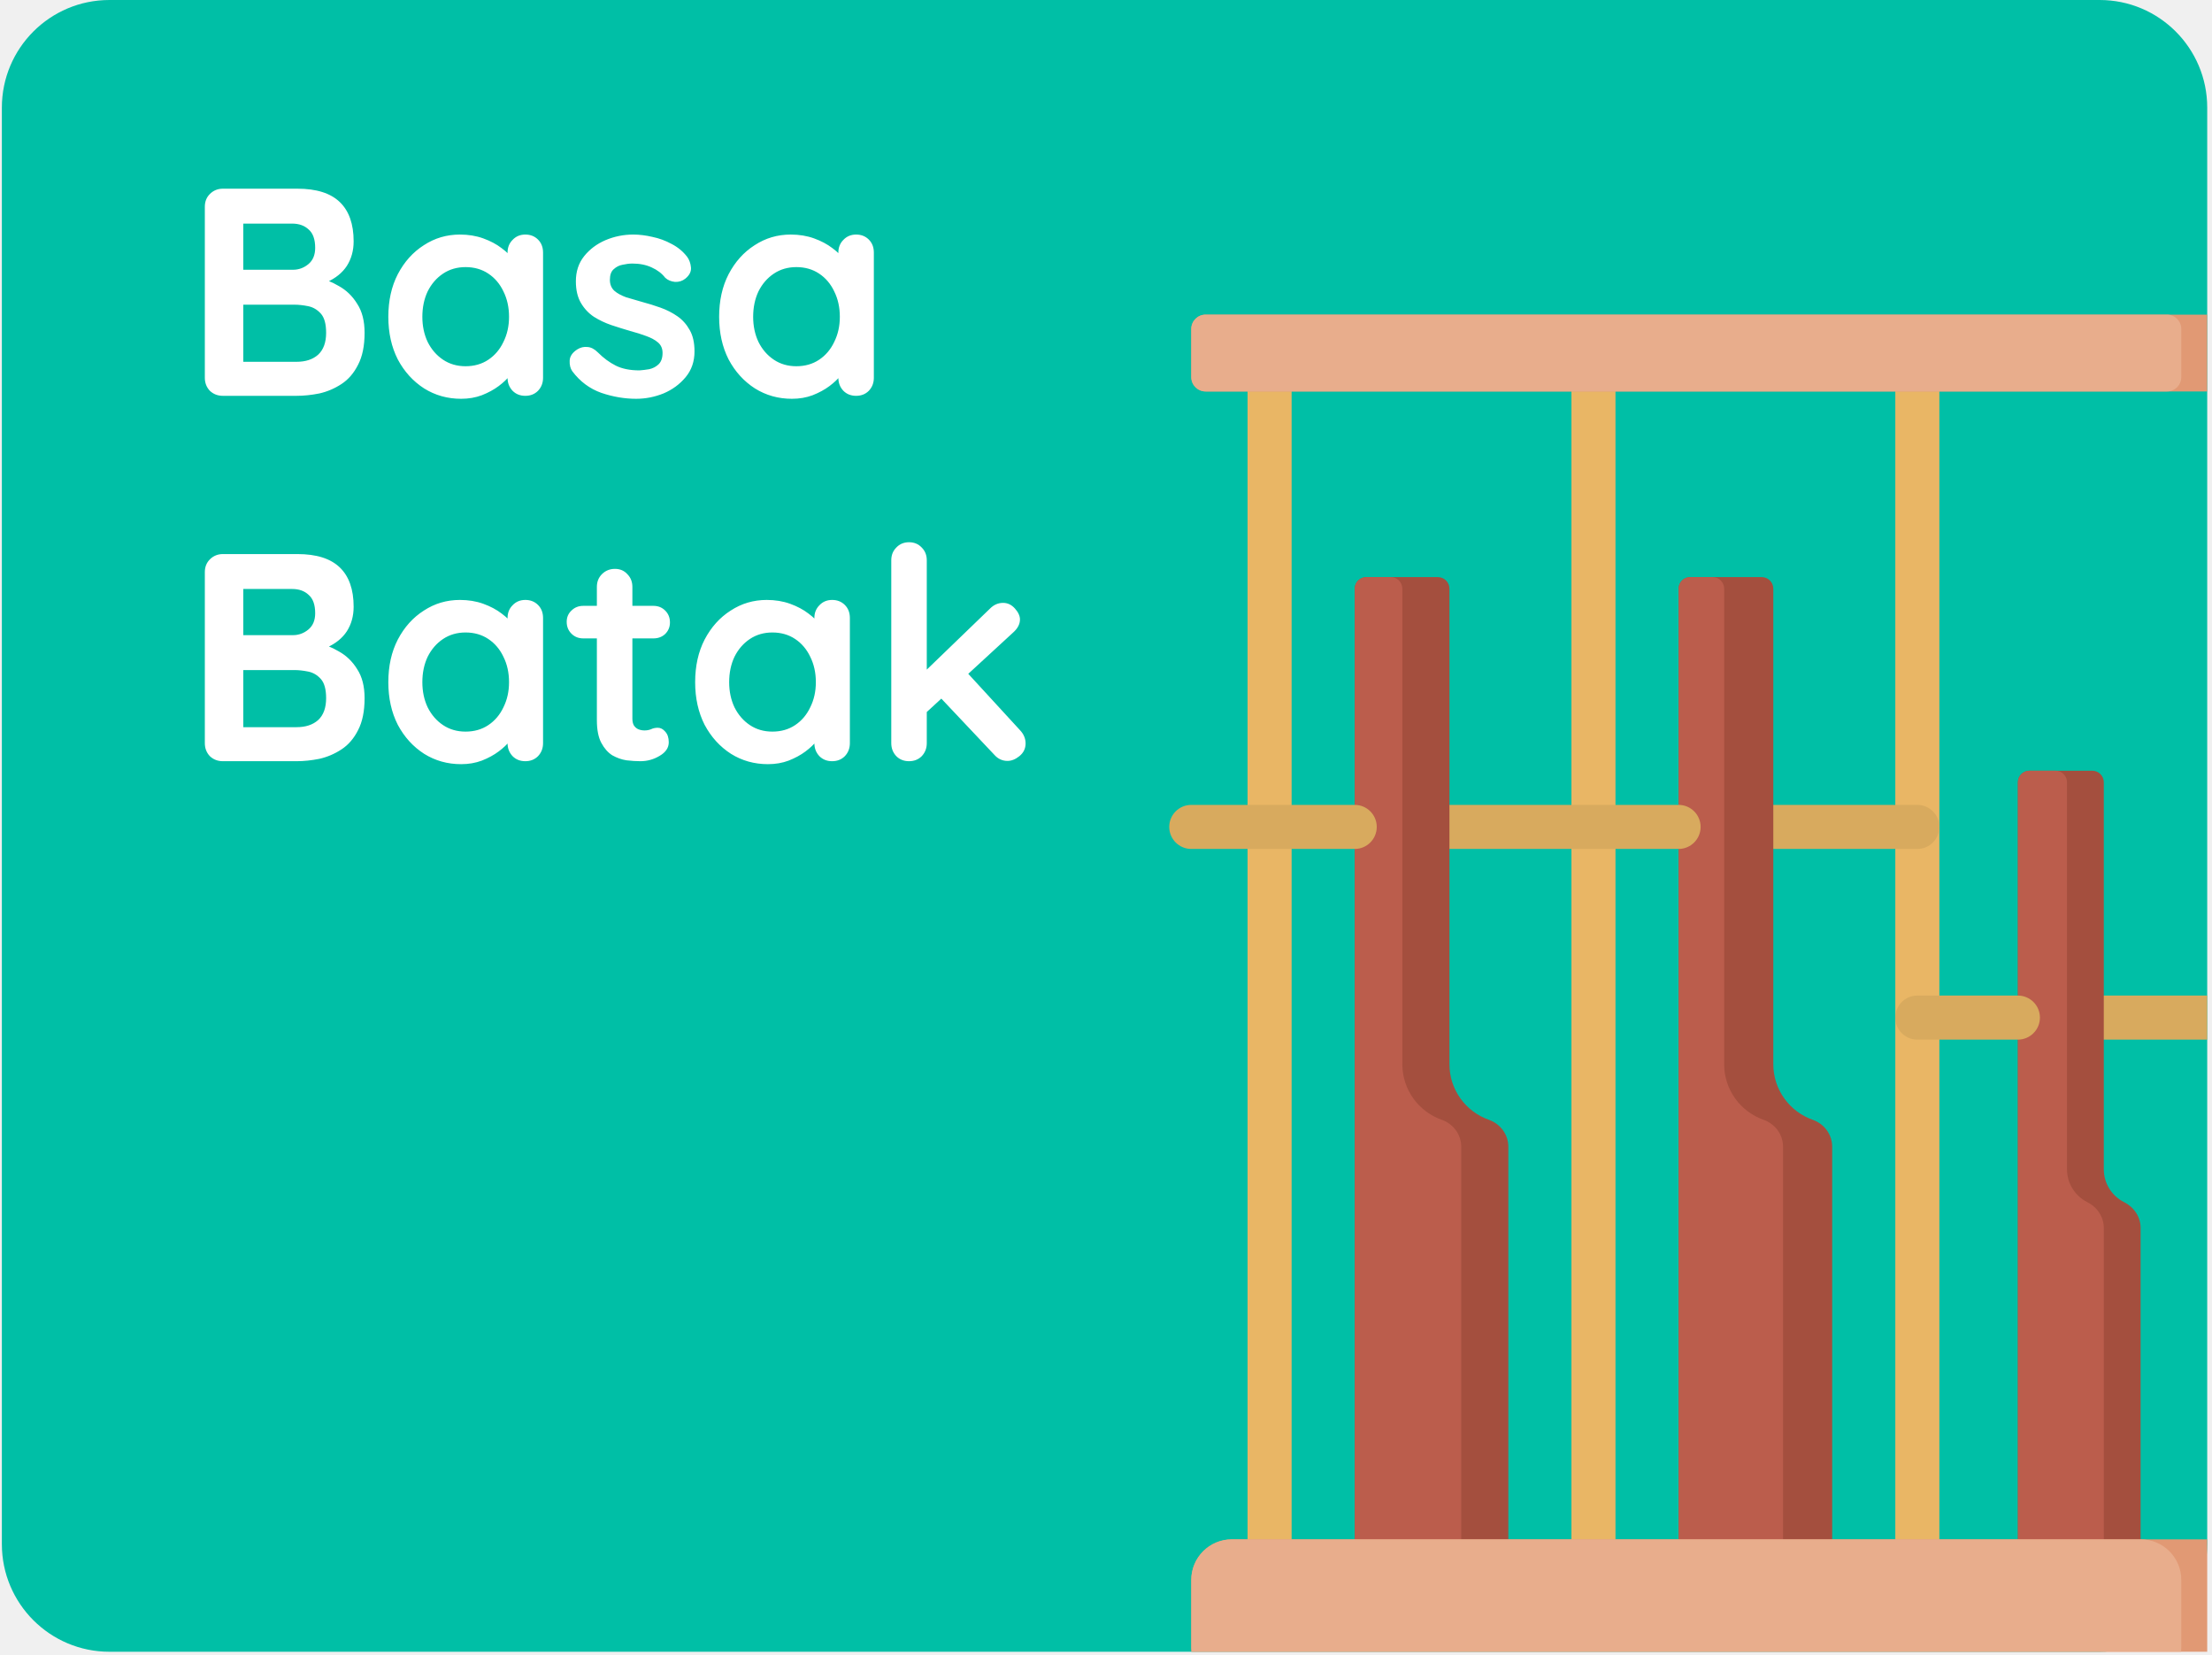
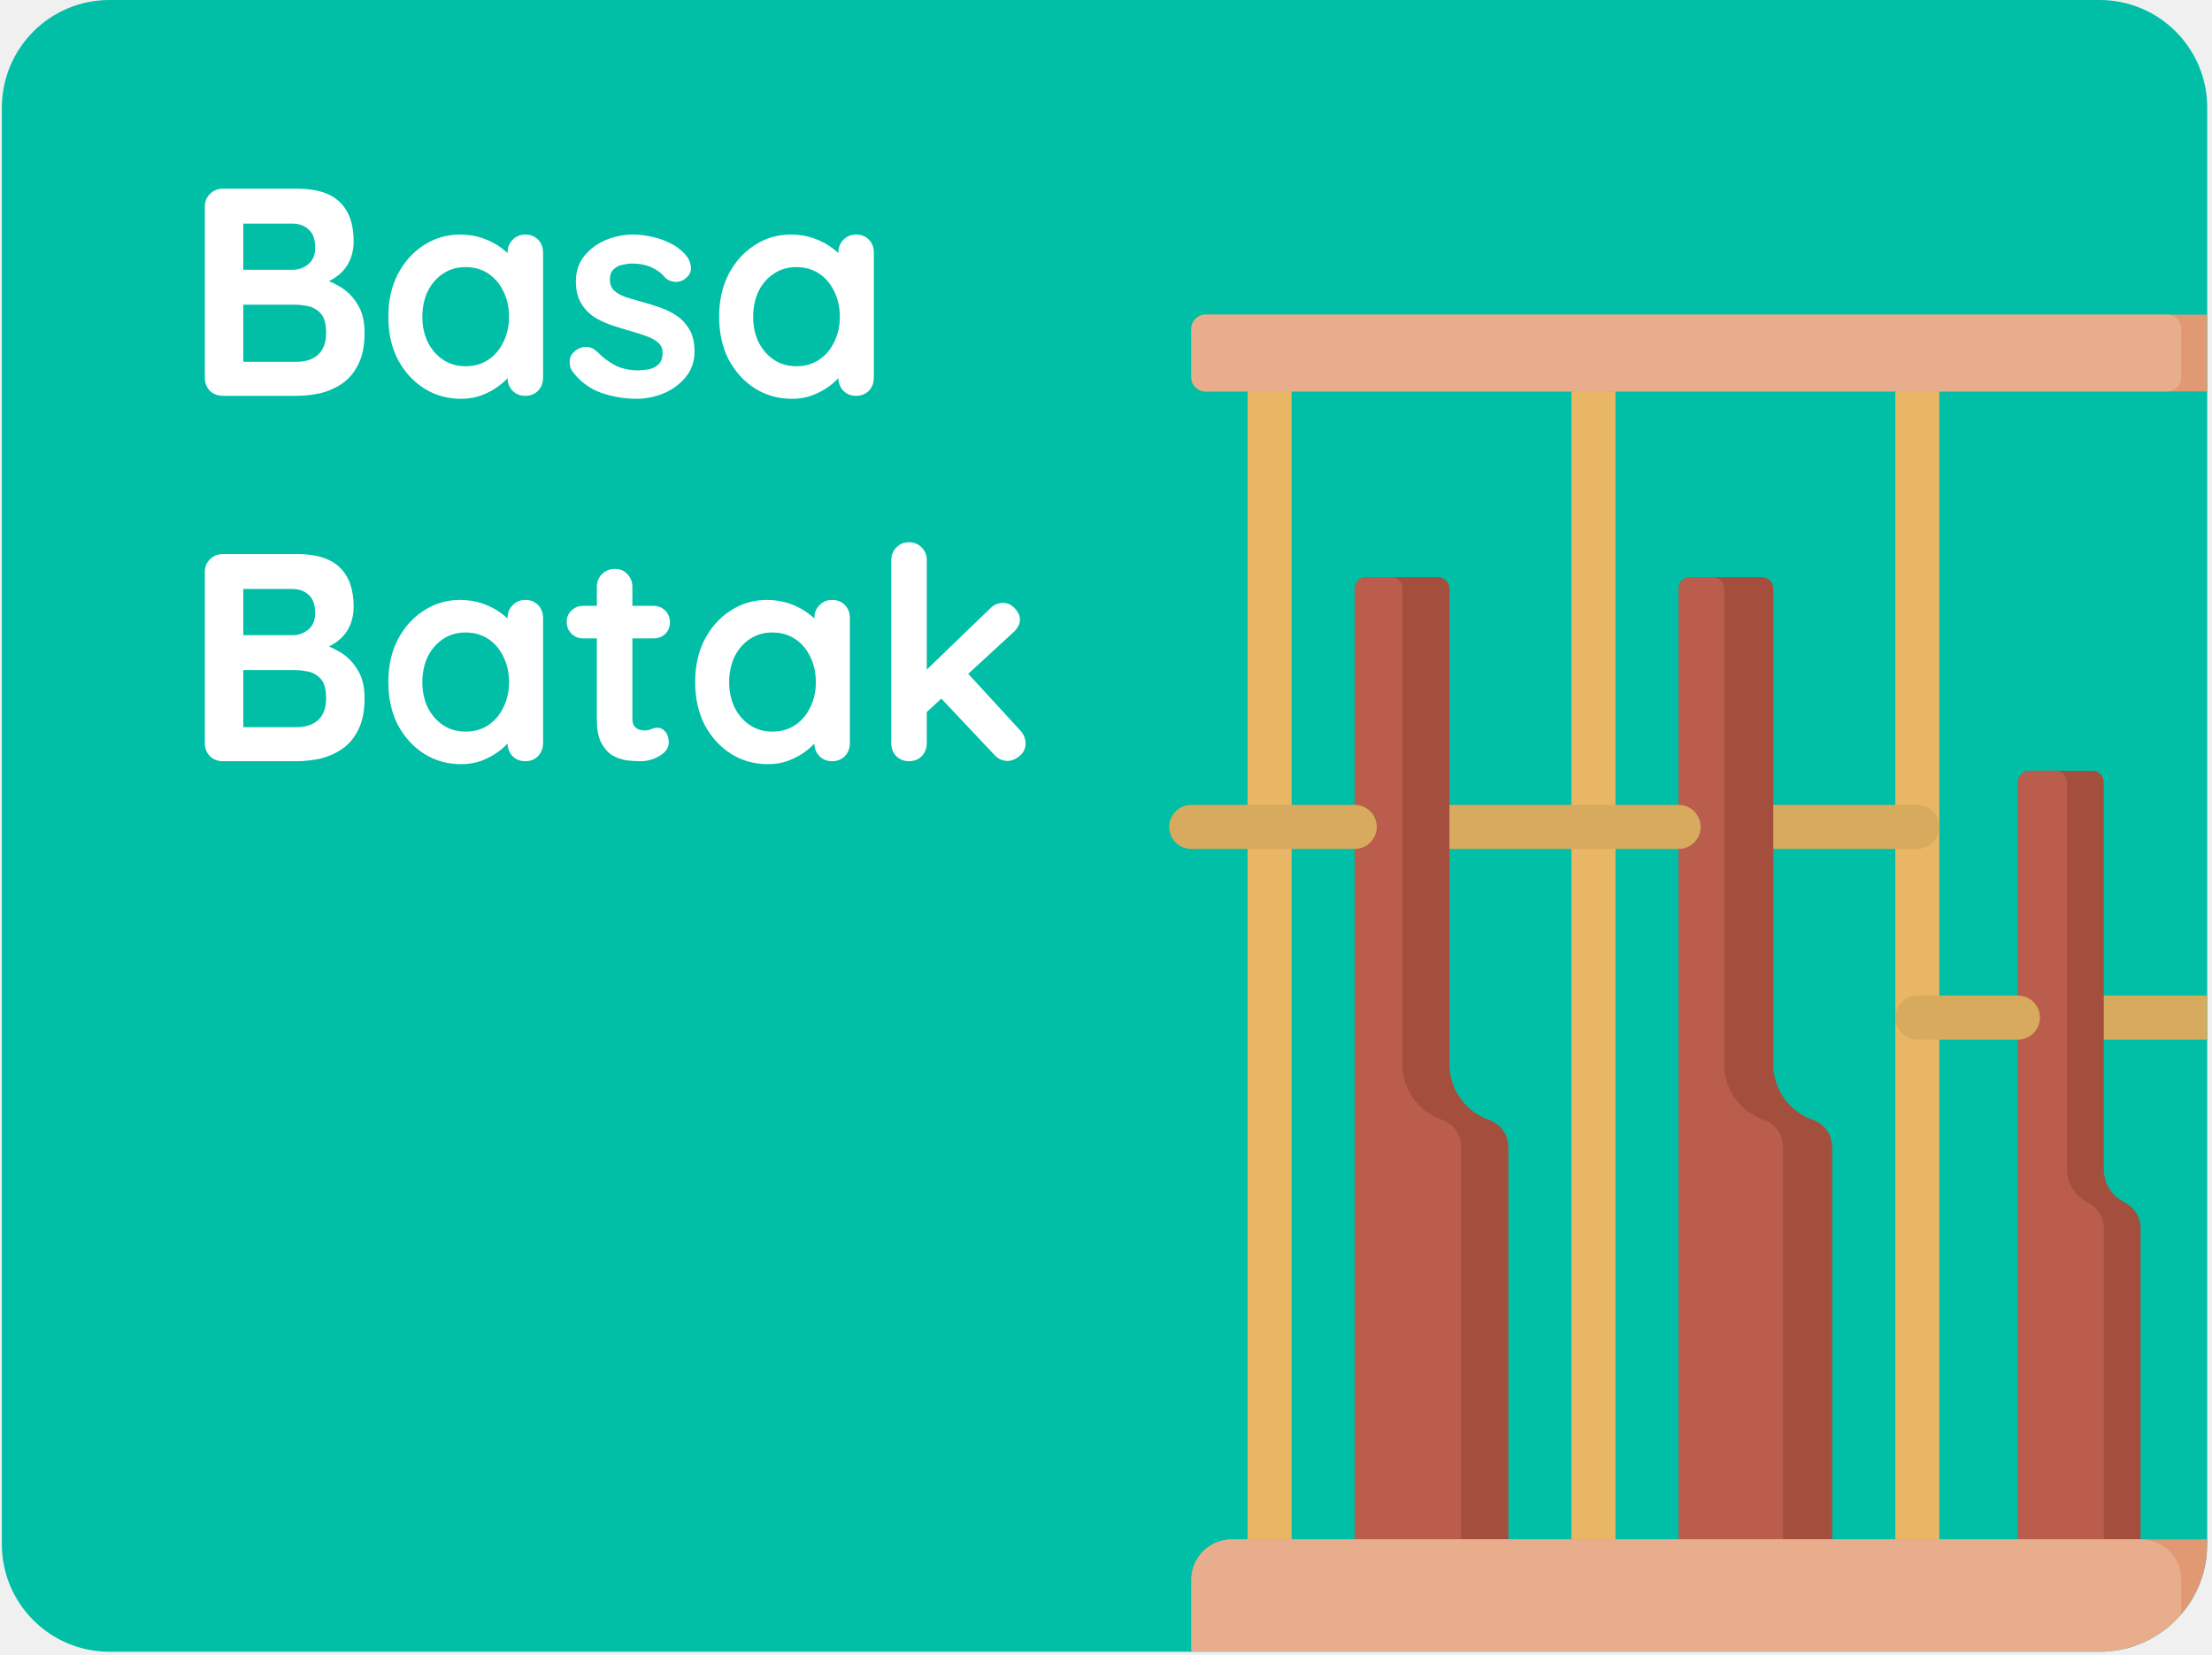
<svg xmlns="http://www.w3.org/2000/svg" width="218" height="163" viewBox="0 0 218 163" fill="none">
  <g clip-path="url(#clip0)">
    <rect x="0.184" width="217.345" height="162.744" rx="10.602" fill="#00BFA6" />
    <mask id="mask0" style="mask-type:alpha" maskUnits="userSpaceOnUse" x="0" y="0" width="218" height="163">
      <rect x="0.184" width="217.345" height="162.744" rx="10.602" fill="#151E3F" />
    </mask>
    <g mask="url(#mask0)">
- </g>
-     <g clip-path="url(#clip1)">
      <path d="M228.597 102.432H207.336C206.138 102.432 205.166 101.46 205.166 100.261C205.166 99.062 206.138 98.091 207.336 98.091H228.597C229.796 98.091 230.767 99.062 230.767 100.261C230.767 101.46 229.796 102.432 228.597 102.432Z" fill="#D8AA5E" />
      <path d="M188.96 153.839C187.761 153.839 186.789 152.868 186.789 151.669V38.57C186.789 37.371 187.761 36.399 188.96 36.399C190.158 36.399 191.13 37.371 191.13 38.57V151.669C191.13 152.867 190.158 153.839 188.96 153.839Z" fill="#E9B665" />
      <path d="M188.959 83.645H174.765C173.567 83.645 172.595 82.673 172.595 81.474C172.595 80.275 173.567 79.304 174.765 79.304H188.959C190.158 79.304 191.129 80.275 191.129 81.474C191.129 82.673 190.158 83.645 188.959 83.645Z" fill="#D8AA5E" />
      <path d="M180.569 112.986V155.106H165.431V58.001C165.431 57.372 165.941 56.862 166.57 56.862H173.626C174.255 56.862 174.765 57.372 174.765 58.001V104.851C174.765 107.38 176.382 109.531 178.639 110.326C179.781 110.729 180.569 111.775 180.569 112.986V112.986Z" fill="#A44F3E" />
      <path d="M175.725 112.986V155.106H165.431V58.001C165.431 57.372 165.941 56.862 166.57 56.862H168.782C169.411 56.862 169.921 57.372 169.921 58.001V104.851C169.921 107.38 171.538 109.531 173.794 110.326C174.936 110.729 175.725 111.775 175.725 112.986V112.986Z" fill="#BB5D4C" />
      <path d="M125.123 153.838C123.924 153.838 122.952 152.867 122.952 151.668V38.57C122.952 37.371 123.924 36.399 125.123 36.399C126.321 36.399 127.293 37.371 127.293 38.57V151.668C127.293 152.867 126.321 153.838 125.123 153.838Z" fill="#E9B665" />
      <path d="M157.042 153.839C155.843 153.839 154.871 152.868 154.871 151.669V38.57C154.871 37.371 155.843 36.399 157.042 36.399C158.24 36.399 159.212 37.371 159.212 38.57V151.669C159.212 152.867 158.24 153.839 157.042 153.839Z" fill="#E9B665" />
      <path d="M228.598 32.414V37.155C228.598 37.936 227.965 38.569 227.184 38.569H118.817C118.036 38.569 117.403 37.936 117.403 37.155V32.414C117.403 31.633 118.036 31 118.817 31H227.184C227.965 31 228.598 31.633 228.598 32.414V32.414Z" fill="#E19974" />
      <path d="M214.973 32.414V37.155C214.973 37.936 214.34 38.569 213.56 38.569H118.817C118.036 38.569 117.403 37.936 117.403 37.155V32.414C117.403 31.633 118.036 31 118.817 31H213.56C214.34 31 214.973 31.633 214.973 32.414V32.414Z" fill="#E8AD8C" />
      <path d="M165.431 83.645H142.847C141.649 83.645 140.677 82.673 140.677 81.474C140.677 80.275 141.649 79.304 142.847 79.304H165.431C166.629 79.304 167.601 80.275 167.601 81.474C167.601 82.673 166.629 83.645 165.431 83.645Z" fill="#D8AA5E" />
      <path d="M148.651 112.986V155.741H133.513V58.001C133.513 57.372 134.023 56.862 134.652 56.862H141.708C142.337 56.862 142.847 57.372 142.847 58.001V104.851C142.847 107.38 144.464 109.531 146.721 110.326C147.863 110.729 148.651 111.775 148.651 112.986V112.986Z" fill="#A44F3E" />
      <path d="M144.01 112.986V155.741H133.513V58.001C133.513 57.372 134.023 56.862 134.652 56.862H137.067C137.696 56.862 138.206 57.372 138.206 58.001V104.851C138.206 107.38 139.823 109.531 142.079 110.326C143.221 110.729 144.01 111.775 144.01 112.986V112.986Z" fill="#BB5D4C" />
      <path d="M210.964 120.988V153.839H198.871V77.076C198.871 76.447 199.381 75.937 200.01 75.937H206.197C206.827 75.937 207.336 76.447 207.336 77.076V115.203C207.336 116.623 208.151 117.851 209.338 118.447C210.314 118.936 210.964 119.896 210.964 120.988V120.988Z" fill="#A44F3E" />
      <path d="M207.337 120.988V153.839H198.872V77.076C198.872 76.447 199.382 75.937 200.011 75.937H202.571C203.201 75.937 203.71 76.447 203.71 77.076V115.203C203.71 116.623 204.525 117.851 205.712 118.447C206.687 118.936 207.337 119.896 207.337 120.988V120.988Z" fill="#BB5D4C" />
      <path d="M133.513 83.645H117.403C116.204 83.645 115.232 82.673 115.232 81.474C115.232 80.275 116.204 79.304 117.403 79.304H133.513C134.712 79.304 135.684 80.275 135.684 81.474C135.684 82.673 134.712 83.645 133.513 83.645Z" fill="#D8AA5E" />
      <path d="M198.871 102.432H188.959C187.76 102.432 186.788 101.46 186.788 100.261C186.788 99.062 187.76 98.091 188.959 98.091H198.871C200.07 98.091 201.042 99.062 201.042 100.261C201.042 101.46 200.07 102.432 198.871 102.432Z" fill="#D8AA5E" />
      <path d="M228.598 155.669V162.363C228.598 164.573 226.807 166.364 224.597 166.364H121.404C119.194 166.364 117.403 164.573 117.403 162.363V155.669C117.403 153.459 119.194 151.668 121.404 151.668H224.597C226.807 151.668 228.598 153.459 228.598 155.669Z" fill="#E19974" />
      <path d="M214.973 155.669V162.363C214.973 164.573 213.182 166.364 210.973 166.364H121.404C119.194 166.364 117.403 164.573 117.403 162.363V155.669C117.403 153.459 119.194 151.668 121.404 151.668H210.972C213.182 151.668 214.973 153.459 214.973 155.669Z" fill="#E8AD8C" />
    </g>
    <path d="M29.313 18.591C31.178 18.591 32.568 19.028 33.482 19.903C34.395 20.777 34.852 22.07 34.852 23.78C34.852 24.694 34.629 25.501 34.182 26.201C33.735 26.881 33.074 27.415 32.199 27.804C31.324 28.173 30.245 28.358 28.963 28.358L29.079 27.046C29.682 27.046 30.372 27.134 31.149 27.308C31.927 27.464 32.675 27.756 33.394 28.183C34.133 28.591 34.736 29.174 35.202 29.933C35.688 30.671 35.931 31.623 35.931 32.79C35.931 34.073 35.717 35.122 35.289 35.939C34.881 36.755 34.337 37.387 33.657 37.834C32.977 38.281 32.248 38.592 31.47 38.767C30.693 38.922 29.944 39 29.225 39H21.965C21.46 39 21.032 38.835 20.682 38.504C20.352 38.154 20.187 37.727 20.187 37.221V20.369C20.187 19.864 20.352 19.446 20.682 19.116C21.032 18.766 21.46 18.591 21.965 18.591H29.313ZM28.788 22.031H23.598L23.977 21.565V26.842L23.627 26.579H28.875C29.439 26.579 29.944 26.395 30.391 26.026C30.838 25.656 31.062 25.122 31.062 24.422C31.062 23.586 30.848 22.984 30.421 22.614C30.012 22.226 29.468 22.031 28.788 22.031ZM29.021 30.02H23.715L23.977 29.787V35.939L23.685 35.647H29.225C30.119 35.647 30.829 35.414 31.354 34.947C31.878 34.461 32.141 33.742 32.141 32.79C32.141 31.915 31.966 31.283 31.616 30.895C31.266 30.506 30.848 30.263 30.362 30.166C29.876 30.069 29.429 30.02 29.021 30.02ZM51.771 23.11C52.276 23.11 52.694 23.275 53.024 23.606C53.355 23.936 53.52 24.364 53.52 24.889V37.221C53.52 37.727 53.355 38.154 53.024 38.504C52.694 38.835 52.276 39 51.771 39C51.265 39 50.847 38.835 50.517 38.504C50.187 38.154 50.021 37.727 50.021 37.221V35.793L50.663 36.055C50.663 36.308 50.527 36.619 50.255 36.988C49.983 37.338 49.613 37.688 49.147 38.038C48.68 38.388 48.126 38.689 47.485 38.942C46.863 39.175 46.182 39.292 45.444 39.292C44.103 39.292 42.888 38.951 41.799 38.271C40.711 37.571 39.846 36.619 39.204 35.414C38.582 34.189 38.271 32.79 38.271 31.215C38.271 29.622 38.582 28.222 39.204 27.017C39.846 25.792 40.701 24.84 41.77 24.16C42.839 23.46 44.025 23.11 45.327 23.11C46.163 23.11 46.931 23.236 47.63 23.489C48.33 23.742 48.933 24.062 49.438 24.451C49.963 24.84 50.361 25.238 50.634 25.646C50.925 26.035 51.071 26.366 51.071 26.638L50.021 27.017V24.889C50.021 24.383 50.187 23.965 50.517 23.635C50.847 23.285 51.265 23.11 51.771 23.11ZM45.881 36.084C46.736 36.084 47.485 35.871 48.126 35.443C48.768 35.015 49.263 34.432 49.613 33.694C49.983 32.955 50.167 32.129 50.167 31.215C50.167 30.282 49.983 29.447 49.613 28.708C49.263 27.969 48.768 27.386 48.126 26.959C47.485 26.531 46.736 26.317 45.881 26.317C45.045 26.317 44.307 26.531 43.665 26.959C43.024 27.386 42.519 27.969 42.149 28.708C41.799 29.447 41.624 30.282 41.624 31.215C41.624 32.129 41.799 32.955 42.149 33.694C42.519 34.432 43.024 35.015 43.665 35.443C44.307 35.871 45.045 36.084 45.881 36.084ZM56.404 36.58C56.21 36.308 56.123 35.958 56.142 35.53C56.161 35.103 56.414 34.733 56.9 34.422C57.211 34.228 57.541 34.15 57.891 34.189C58.241 34.209 58.581 34.384 58.912 34.714C59.476 35.278 60.068 35.715 60.69 36.026C61.312 36.337 62.09 36.493 63.023 36.493C63.314 36.473 63.635 36.434 63.985 36.376C64.335 36.298 64.636 36.143 64.889 35.91C65.161 35.657 65.297 35.278 65.297 34.772C65.297 34.345 65.151 34.005 64.86 33.752C64.568 33.499 64.179 33.285 63.694 33.111C63.227 32.935 62.702 32.77 62.119 32.615C61.517 32.44 60.895 32.245 60.253 32.032C59.631 31.818 59.058 31.546 58.533 31.215C58.008 30.866 57.58 30.409 57.25 29.845C56.92 29.281 56.754 28.572 56.754 27.717C56.754 26.745 57.026 25.919 57.571 25.238C58.115 24.558 58.815 24.033 59.67 23.664C60.545 23.295 61.458 23.11 62.411 23.11C63.013 23.11 63.645 23.188 64.306 23.343C64.967 23.479 65.598 23.712 66.201 24.043C66.803 24.354 67.309 24.772 67.717 25.297C67.931 25.588 68.057 25.938 68.096 26.346C68.135 26.755 67.95 27.124 67.542 27.454C67.251 27.687 66.91 27.794 66.522 27.775C66.133 27.736 65.812 27.6 65.559 27.367C65.229 26.939 64.782 26.599 64.218 26.346C63.674 26.094 63.042 25.967 62.323 25.967C62.032 25.967 61.711 26.006 61.361 26.084C61.031 26.142 60.739 26.288 60.486 26.521C60.234 26.735 60.107 27.085 60.107 27.571C60.107 28.018 60.253 28.378 60.545 28.65C60.836 28.902 61.225 29.116 61.711 29.291C62.216 29.447 62.751 29.602 63.314 29.758C63.898 29.913 64.49 30.098 65.093 30.311C65.695 30.525 66.249 30.807 66.755 31.157C67.26 31.507 67.668 31.964 67.979 32.527C68.29 33.072 68.446 33.771 68.446 34.627C68.446 35.618 68.154 36.463 67.571 37.163C66.988 37.863 66.259 38.397 65.385 38.767C64.51 39.117 63.616 39.292 62.702 39.292C61.555 39.292 60.409 39.097 59.262 38.708C58.115 38.3 57.163 37.591 56.404 36.58ZM84.372 23.11C84.877 23.11 85.295 23.275 85.626 23.606C85.956 23.936 86.121 24.364 86.121 24.889V37.221C86.121 37.727 85.956 38.154 85.626 38.504C85.295 38.835 84.877 39 84.372 39C83.867 39 83.449 38.835 83.118 38.504C82.788 38.154 82.623 37.727 82.623 37.221V35.793L83.264 36.055C83.264 36.308 83.128 36.619 82.856 36.988C82.584 37.338 82.214 37.688 81.748 38.038C81.281 38.388 80.728 38.689 80.086 38.942C79.464 39.175 78.784 39.292 78.045 39.292C76.704 39.292 75.489 38.951 74.401 38.271C73.312 37.571 72.447 36.619 71.806 35.414C71.184 34.189 70.873 32.79 70.873 31.215C70.873 29.622 71.184 28.222 71.806 27.017C72.447 25.792 73.302 24.84 74.371 24.16C75.441 23.46 76.626 23.11 77.928 23.11C78.764 23.11 79.532 23.236 80.232 23.489C80.931 23.742 81.534 24.062 82.04 24.451C82.564 24.84 82.963 25.238 83.235 25.646C83.526 26.035 83.672 26.366 83.672 26.638L82.623 27.017V24.889C82.623 24.383 82.788 23.965 83.118 23.635C83.449 23.285 83.867 23.11 84.372 23.11ZM78.482 36.084C79.338 36.084 80.086 35.871 80.728 35.443C81.369 35.015 81.865 34.432 82.214 33.694C82.584 32.955 82.768 32.129 82.768 31.215C82.768 30.282 82.584 29.447 82.214 28.708C81.865 27.969 81.369 27.386 80.728 26.959C80.086 26.531 79.338 26.317 78.482 26.317C77.647 26.317 76.908 26.531 76.267 26.959C75.625 27.386 75.12 27.969 74.751 28.708C74.401 29.447 74.226 30.282 74.226 31.215C74.226 32.129 74.401 32.955 74.751 33.694C75.12 34.432 75.625 35.015 76.267 35.443C76.908 35.871 77.647 36.084 78.482 36.084ZM29.313 54.591C31.178 54.591 32.568 55.028 33.482 55.903C34.395 56.778 34.852 58.07 34.852 59.781C34.852 60.694 34.629 61.501 34.182 62.2C33.735 62.881 33.074 63.415 32.199 63.804C31.324 64.173 30.245 64.358 28.963 64.358L29.079 63.046C29.682 63.046 30.372 63.133 31.149 63.308C31.927 63.464 32.675 63.755 33.394 64.183C34.133 64.591 34.736 65.174 35.202 65.933C35.688 66.671 35.931 67.624 35.931 68.79C35.931 70.073 35.717 71.122 35.289 71.939C34.881 72.755 34.337 73.387 33.657 73.834C32.977 74.281 32.248 74.592 31.47 74.767C30.693 74.922 29.944 75 29.225 75H21.965C21.46 75 21.032 74.835 20.682 74.504C20.352 74.154 20.187 73.727 20.187 73.222V56.369C20.187 55.864 20.352 55.446 20.682 55.116C21.032 54.766 21.46 54.591 21.965 54.591H29.313ZM28.788 58.031H23.598L23.977 57.565V62.842L23.627 62.58H28.875C29.439 62.58 29.944 62.395 30.391 62.026C30.838 61.656 31.062 61.122 31.062 60.422C31.062 59.586 30.848 58.984 30.421 58.614C30.012 58.225 29.468 58.031 28.788 58.031ZM29.021 66.02H23.715L23.977 65.787V71.939L23.685 71.647H29.225C30.119 71.647 30.829 71.414 31.354 70.947C31.878 70.461 32.141 69.742 32.141 68.79C32.141 67.915 31.966 67.283 31.616 66.895C31.266 66.506 30.848 66.263 30.362 66.166C29.876 66.069 29.429 66.02 29.021 66.02ZM51.771 59.11C52.276 59.11 52.694 59.275 53.024 59.606C53.355 59.936 53.52 60.364 53.52 60.889V73.222C53.52 73.727 53.355 74.154 53.024 74.504C52.694 74.835 52.276 75 51.771 75C51.265 75 50.847 74.835 50.517 74.504C50.187 74.154 50.021 73.727 50.021 73.222V71.793L50.663 72.055C50.663 72.308 50.527 72.619 50.255 72.988C49.983 73.338 49.613 73.688 49.147 74.038C48.68 74.388 48.126 74.689 47.485 74.942C46.863 75.175 46.182 75.292 45.444 75.292C44.103 75.292 42.888 74.951 41.799 74.271C40.711 73.571 39.846 72.619 39.204 71.414C38.582 70.189 38.271 68.79 38.271 67.215C38.271 65.621 38.582 64.222 39.204 63.017C39.846 61.792 40.701 60.84 41.77 60.16C42.839 59.46 44.025 59.11 45.327 59.11C46.163 59.11 46.931 59.236 47.63 59.489C48.33 59.742 48.933 60.062 49.438 60.451C49.963 60.84 50.361 61.238 50.634 61.647C50.925 62.035 51.071 62.366 51.071 62.638L50.021 63.017V60.889C50.021 60.383 50.187 59.965 50.517 59.635C50.847 59.285 51.265 59.11 51.771 59.11ZM45.881 72.084C46.736 72.084 47.485 71.871 48.126 71.443C48.768 71.015 49.263 70.432 49.613 69.694C49.983 68.955 50.167 68.129 50.167 67.215C50.167 66.282 49.983 65.447 49.613 64.708C49.263 63.969 48.768 63.386 48.126 62.959C47.485 62.531 46.736 62.317 45.881 62.317C45.045 62.317 44.307 62.531 43.665 62.959C43.024 63.386 42.519 63.969 42.149 64.708C41.799 65.447 41.624 66.282 41.624 67.215C41.624 68.129 41.799 68.955 42.149 69.694C42.519 70.432 43.024 71.015 43.665 71.443C44.307 71.871 45.045 72.084 45.881 72.084ZM57.483 59.693H64.393C64.86 59.693 65.249 59.849 65.559 60.16C65.871 60.471 66.026 60.859 66.026 61.326C66.026 61.773 65.871 62.152 65.559 62.463C65.249 62.755 64.86 62.9 64.393 62.9H57.483C57.017 62.9 56.628 62.745 56.317 62.434C56.006 62.123 55.85 61.734 55.85 61.267C55.85 60.82 56.006 60.451 56.317 60.16C56.628 59.849 57.017 59.693 57.483 59.693ZM60.603 56.049C61.108 56.049 61.517 56.224 61.828 56.573C62.158 56.904 62.323 57.322 62.323 57.827V70.802C62.323 71.074 62.372 71.297 62.469 71.472C62.586 71.647 62.731 71.773 62.906 71.851C63.101 71.929 63.305 71.968 63.519 71.968C63.752 71.968 63.966 71.929 64.16 71.851C64.354 71.754 64.578 71.705 64.831 71.705C65.103 71.705 65.346 71.832 65.559 72.084C65.793 72.337 65.909 72.687 65.909 73.134C65.909 73.678 65.608 74.125 65.005 74.475C64.422 74.825 63.791 75 63.11 75C62.702 75 62.245 74.971 61.74 74.912C61.254 74.835 60.788 74.67 60.34 74.417C59.913 74.145 59.553 73.737 59.262 73.192C58.97 72.648 58.824 71.9 58.824 70.947V57.827C58.824 57.322 58.99 56.904 59.32 56.573C59.67 56.224 60.098 56.049 60.603 56.049ZM82.009 59.11C82.514 59.11 82.932 59.275 83.262 59.606C83.593 59.936 83.758 60.364 83.758 60.889V73.222C83.758 73.727 83.593 74.154 83.262 74.504C82.932 74.835 82.514 75 82.009 75C81.503 75 81.085 74.835 80.755 74.504C80.425 74.154 80.259 73.727 80.259 73.222V71.793L80.901 72.055C80.901 72.308 80.765 72.619 80.493 72.988C80.221 73.338 79.851 73.688 79.385 74.038C78.918 74.388 78.364 74.689 77.723 74.942C77.101 75.175 76.421 75.292 75.682 75.292C74.341 75.292 73.126 74.951 72.037 74.271C70.949 73.571 70.084 72.619 69.442 71.414C68.82 70.189 68.51 68.79 68.51 67.215C68.51 65.621 68.82 64.222 69.442 63.017C70.084 61.792 70.939 60.84 72.008 60.16C73.077 59.46 74.263 59.11 75.565 59.11C76.401 59.11 77.169 59.236 77.869 59.489C78.568 59.742 79.171 60.062 79.676 60.451C80.201 60.84 80.6 61.238 80.872 61.647C81.163 62.035 81.309 62.366 81.309 62.638L80.259 63.017V60.889C80.259 60.383 80.425 59.965 80.755 59.635C81.085 59.285 81.503 59.11 82.009 59.11ZM76.119 72.084C76.974 72.084 77.723 71.871 78.364 71.443C79.006 71.015 79.501 70.432 79.851 69.694C80.221 68.955 80.405 68.129 80.405 67.215C80.405 66.282 80.221 65.447 79.851 64.708C79.501 63.969 79.006 63.386 78.364 62.959C77.723 62.531 76.974 62.317 76.119 62.317C75.283 62.317 74.545 62.531 73.903 62.959C73.262 63.386 72.757 63.969 72.387 64.708C72.037 65.447 71.862 66.282 71.862 67.215C71.862 68.129 72.037 68.955 72.387 69.694C72.757 70.432 73.262 71.015 73.903 71.443C74.545 71.871 75.283 72.084 76.119 72.084ZM89.587 75C89.082 75 88.664 74.835 88.334 74.504C88.003 74.154 87.838 73.727 87.838 73.222V55.203C87.838 54.698 88.003 54.28 88.334 53.949C88.664 53.599 89.082 53.425 89.587 53.425C90.093 53.425 90.51 53.599 90.841 53.949C91.171 54.28 91.337 54.698 91.337 55.203V73.222C91.337 73.727 91.171 74.154 90.841 74.504C90.51 74.835 90.093 75 89.587 75ZM98.859 59.401C99.306 59.401 99.695 59.586 100.025 59.956C100.356 60.325 100.521 60.684 100.521 61.034C100.521 61.501 100.288 61.938 99.821 62.346L91.045 70.422L90.899 66.399L97.576 59.956C97.945 59.586 98.373 59.401 98.859 59.401ZM99.296 74.971C98.791 74.971 98.363 74.776 98.013 74.388L92.62 68.673L95.273 66.224L100.521 71.939C100.89 72.327 101.075 72.765 101.075 73.251C101.075 73.756 100.871 74.174 100.462 74.504C100.074 74.815 99.685 74.971 99.296 74.971Z" fill="white" />
  </g>
  <defs>
    <clipPath id="clip0">
      <rect width="217.345" height="162.744" fill="white" transform="translate(0.183594)" />
    </clipPath>
-     <clipPath id="clip1">
-       <rect width="146" height="146" fill="white" transform="translate(100 31)" />
-     </clipPath>
  </defs>
</svg>
